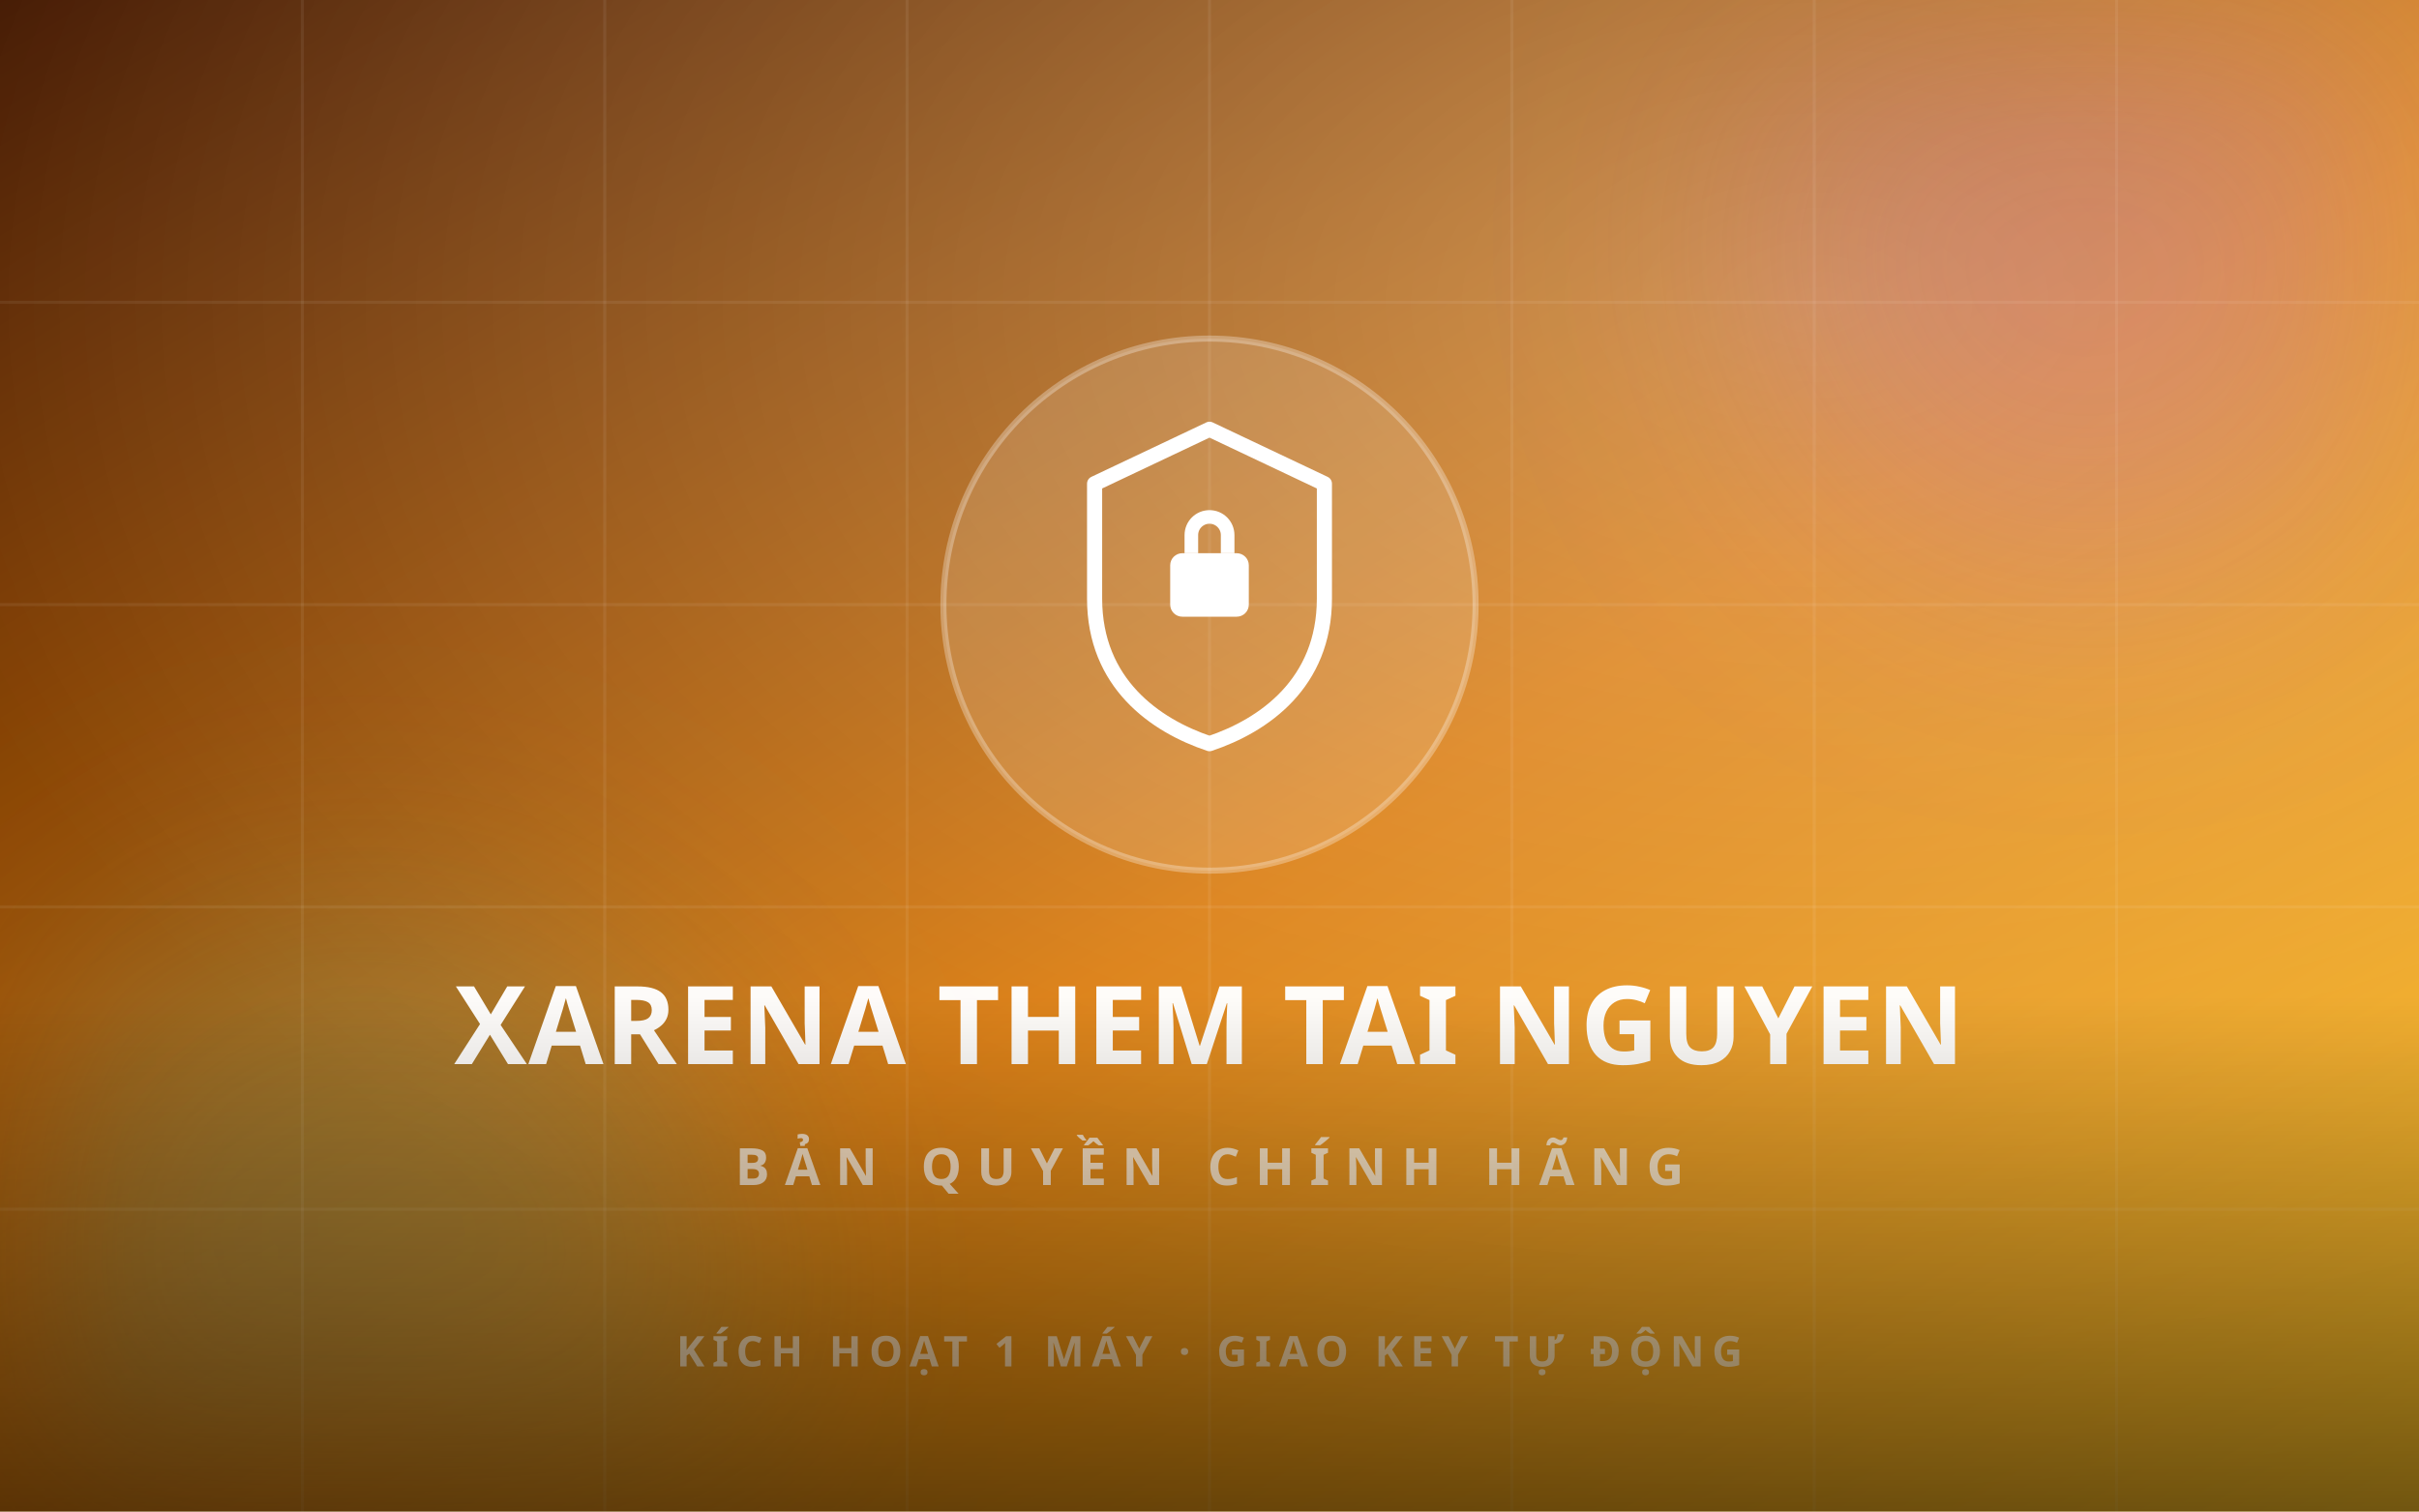
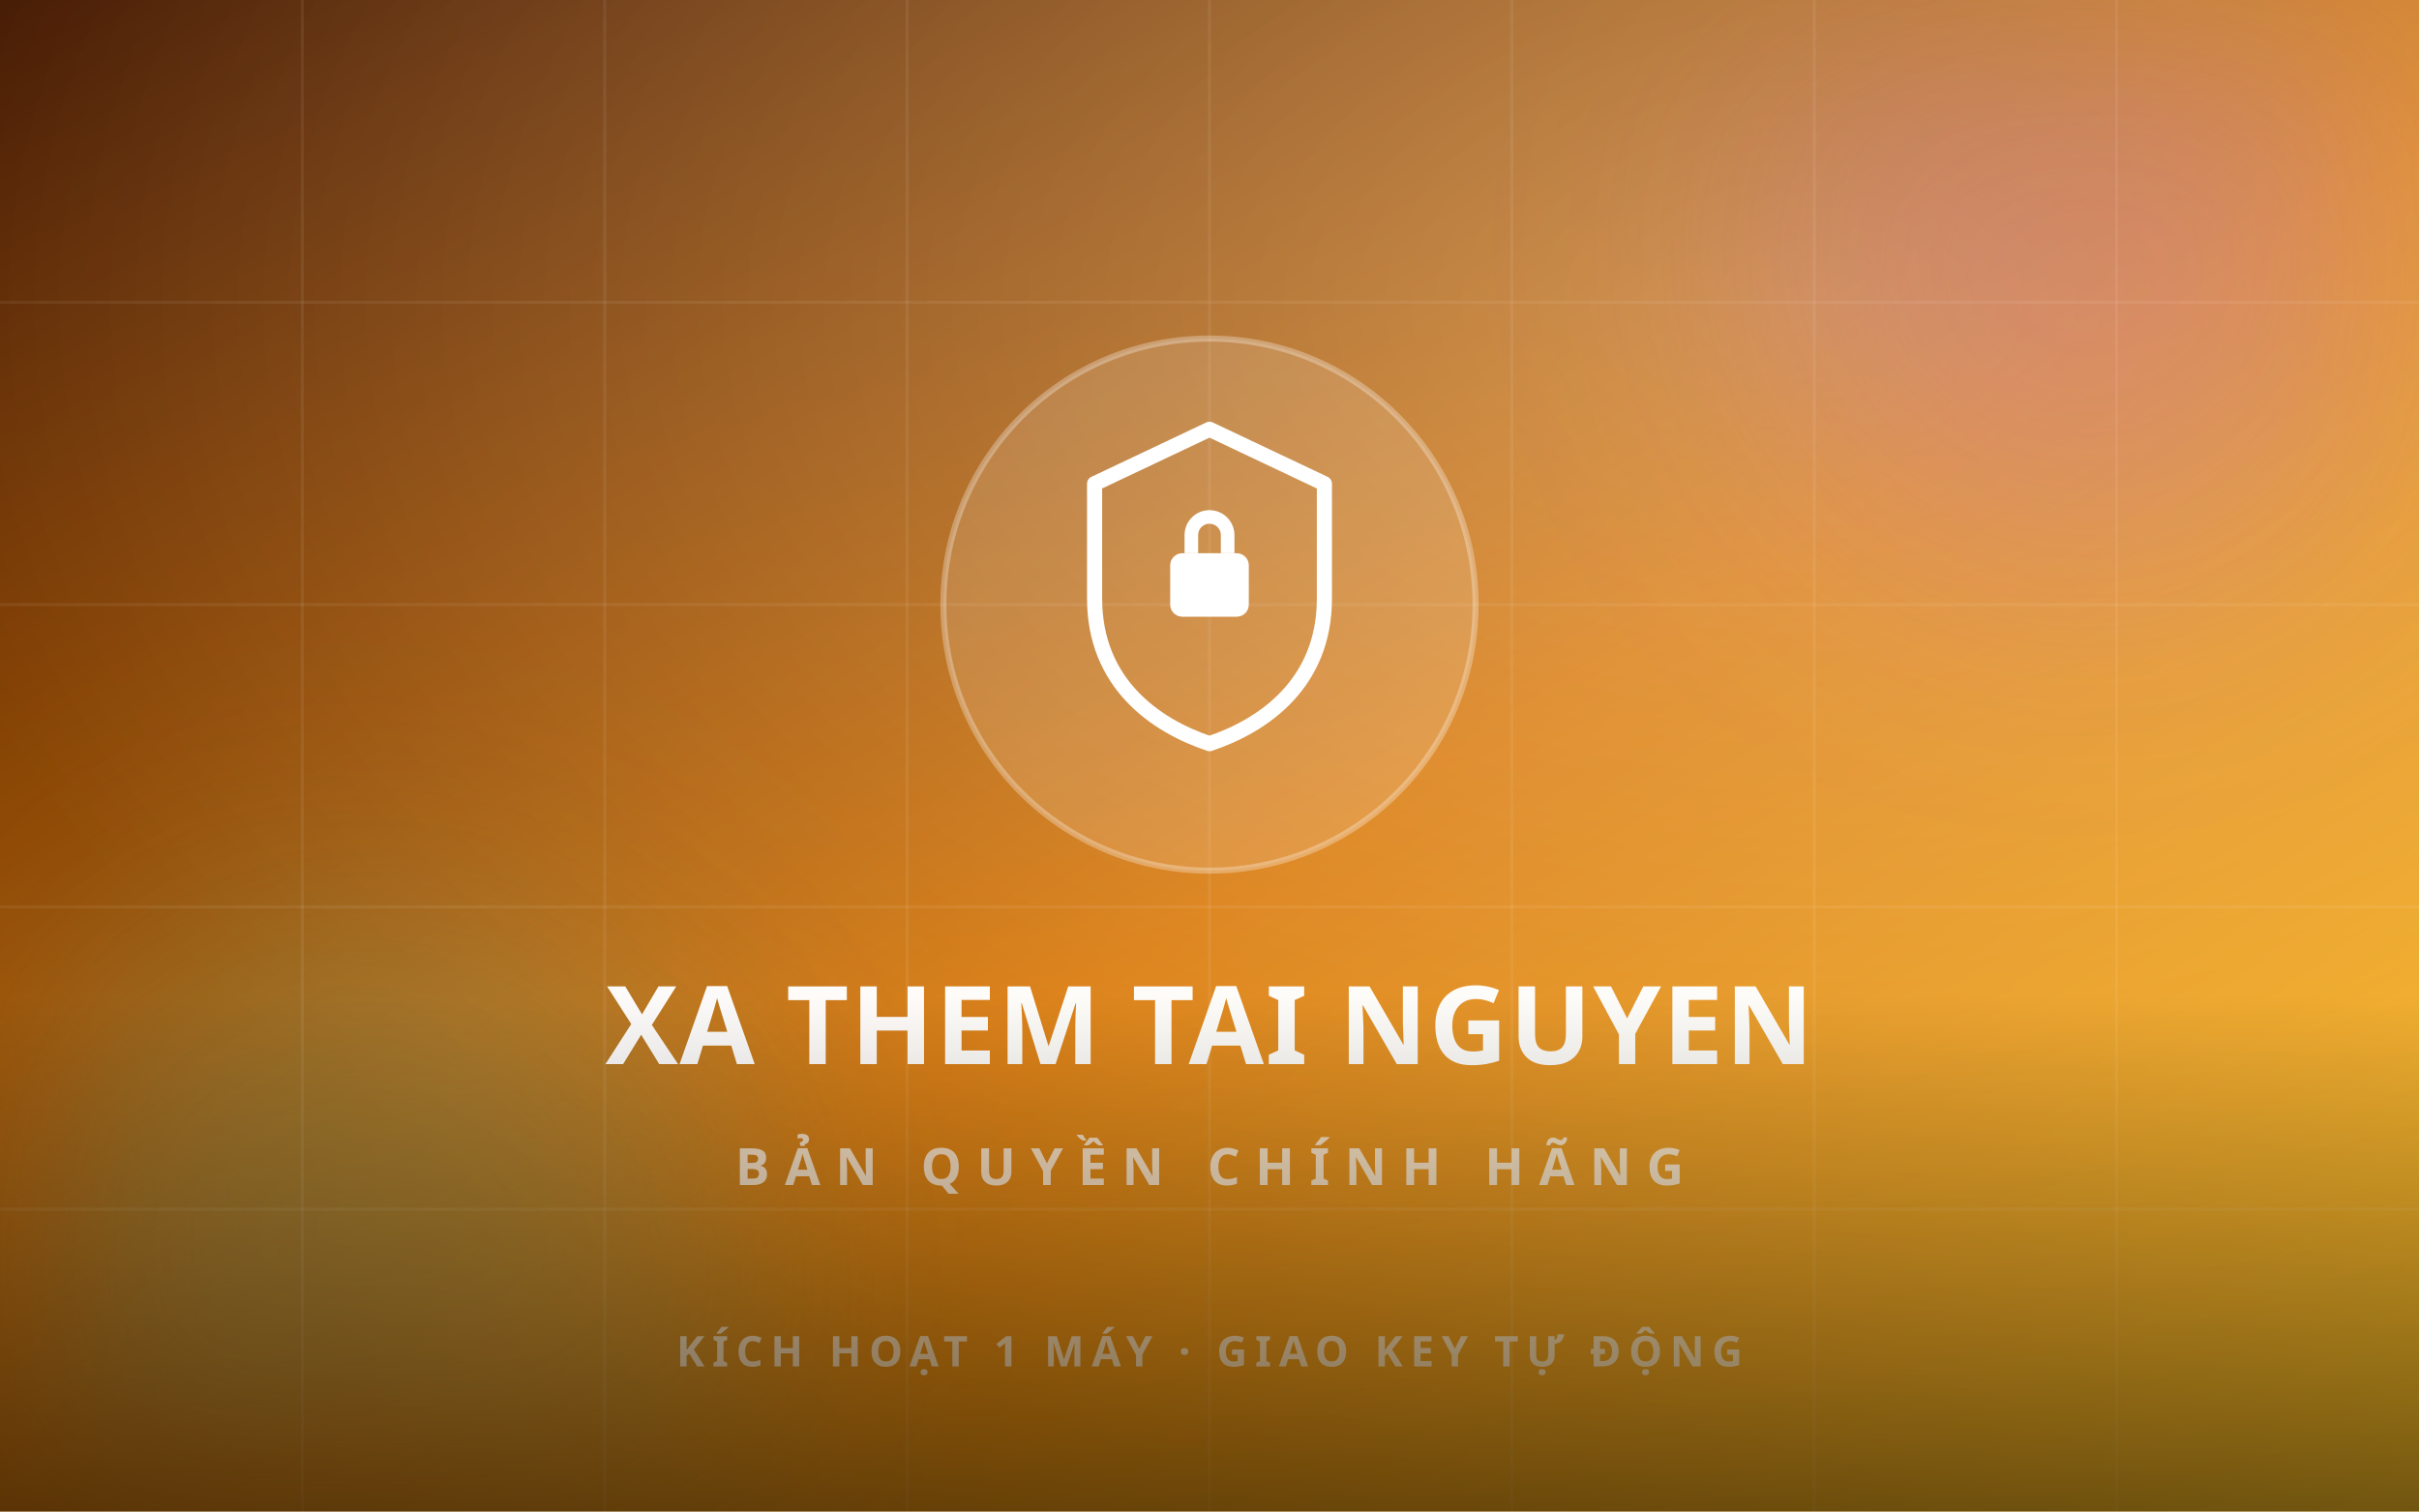
- <svg xmlns="http://www.w3.org/2000/svg" viewBox="0 0 800 500" width="800" height="500" role="img" aria-label="XARENA THEM TAI NGUYEN">
+ <svg xmlns="http://www.w3.org/2000/svg" viewBox="0 0 800 500" width="800" height="500" role="img" aria-label="XA THEM TAI NGUYEN">
  <defs>
    <linearGradient id="lg1" x1="0" y1="0" x2="1" y2="1">
      <stop offset="0%" stop-color="#451a03" />
      <stop offset="55%" stop-color="#d97706" />
      <stop offset="100%" stop-color="#fbbf24" />
    </linearGradient>
    <radialGradient id="lg2" cx="0.75" cy="0.2" r="0.8">
      <stop offset="0%" stop-color="#ffffff" stop-opacity="0.3" />
      <stop offset="100%" stop-color="#ffffff" stop-opacity="0" />
    </radialGradient>
    <linearGradient id="lg3" x1="0" y1="0" x2="0" y2="1">
      <stop offset="0%" stop-color="#000" stop-opacity="0" />
      <stop offset="100%" stop-color="#000" stop-opacity="0.55" />
    </linearGradient>
    <filter id="lgb">
      <feGaussianBlur stdDeviation="44" />
    </filter>
  </defs>
  <rect width="800" height="500" fill="url(#lg1)" />
  <rect width="800" height="500" fill="url(#lg2)" />
  <g opacity="0.18" filter="url(#lgb)">
    <circle cx="120" cy="430" r="130" fill="#22d3ee" />
    <circle cx="690" cy="80" r="110" fill="#a855f7" />
  </g>
  <g stroke="#ffffff" stroke-opacity="0.07" stroke-width="1">
    <line x1="0" y1="100" x2="800" y2="100" />
    <line x1="0" y1="200" x2="800" y2="200" />
    <line x1="0" y1="300" x2="800" y2="300" />
    <line x1="0" y1="400" x2="800" y2="400" />
    <line x1="100" y1="0" x2="100" y2="500" />
    <line x1="200" y1="0" x2="200" y2="500" />
    <line x1="300" y1="0" x2="300" y2="500" />
    <line x1="400" y1="0" x2="400" y2="500" />
    <line x1="500" y1="0" x2="500" y2="500" />
    <line x1="600" y1="0" x2="600" y2="500" />
    <line x1="700" y1="0" x2="700" y2="500" />
  </g>
  <g transform="translate(400,200)">
    <circle r="88" fill="#ffffff" fill-opacity="0.13" />
    <circle r="88" fill="none" stroke="#ffffff" stroke-opacity="0.3" stroke-width="2" />
    <g transform="translate(0,-6)">
      <path d="M0 -52 L38 -34 V4 C38 32 18 46 0 52 C-18 46 -38 32 -38 4 V-34 Z" fill="none" stroke="#ffffff" stroke-width="5" stroke-linejoin="round" />
      <rect x="-13" y="-11" width="26" height="21" rx="4" fill="#ffffff" />
      <path d="M-6 -11 v-6 a6 6 0 0 1 12 0 v6" fill="none" stroke="#ffffff" stroke-width="4.5" />
    </g>
  </g>
-   <text x="400" y="352" text-anchor="middle" fill="#ffffff" fill-opacity="0.97" font-family="'Segoe UI',system-ui,-apple-system,sans-serif" font-size="36" font-weight="800" letter-spacing="0.5">XARENA THEM TAI NGUYEN</text>
+   <text x="400" y="352" text-anchor="middle" fill="#ffffff" fill-opacity="0.97" font-family="'Segoe UI',system-ui,-apple-system,sans-serif" font-size="36" font-weight="800" letter-spacing="0.5">XA THEM TAI NGUYEN</text>
  <text x="400" y="392" text-anchor="middle" fill="#ffffff" fill-opacity="0.72" font-family="'Segoe UI',system-ui,-apple-system,sans-serif" font-size="17" font-weight="600" letter-spacing="5">BẢN QUYỀN CHÍNH HÃNG</text>
  <g opacity="0.6">
    <text x="400" y="452" text-anchor="middle" fill="#ffffff" font-family="'Segoe UI',system-ui,sans-serif" font-size="14" font-weight="600" letter-spacing="2.5">KÍCH HOẠT 1 MÁY · GIAO KEY TỰ ĐỘNG</text>
  </g>
  <rect y="330" width="800" height="170" fill="url(#lg3)" />
</svg>
